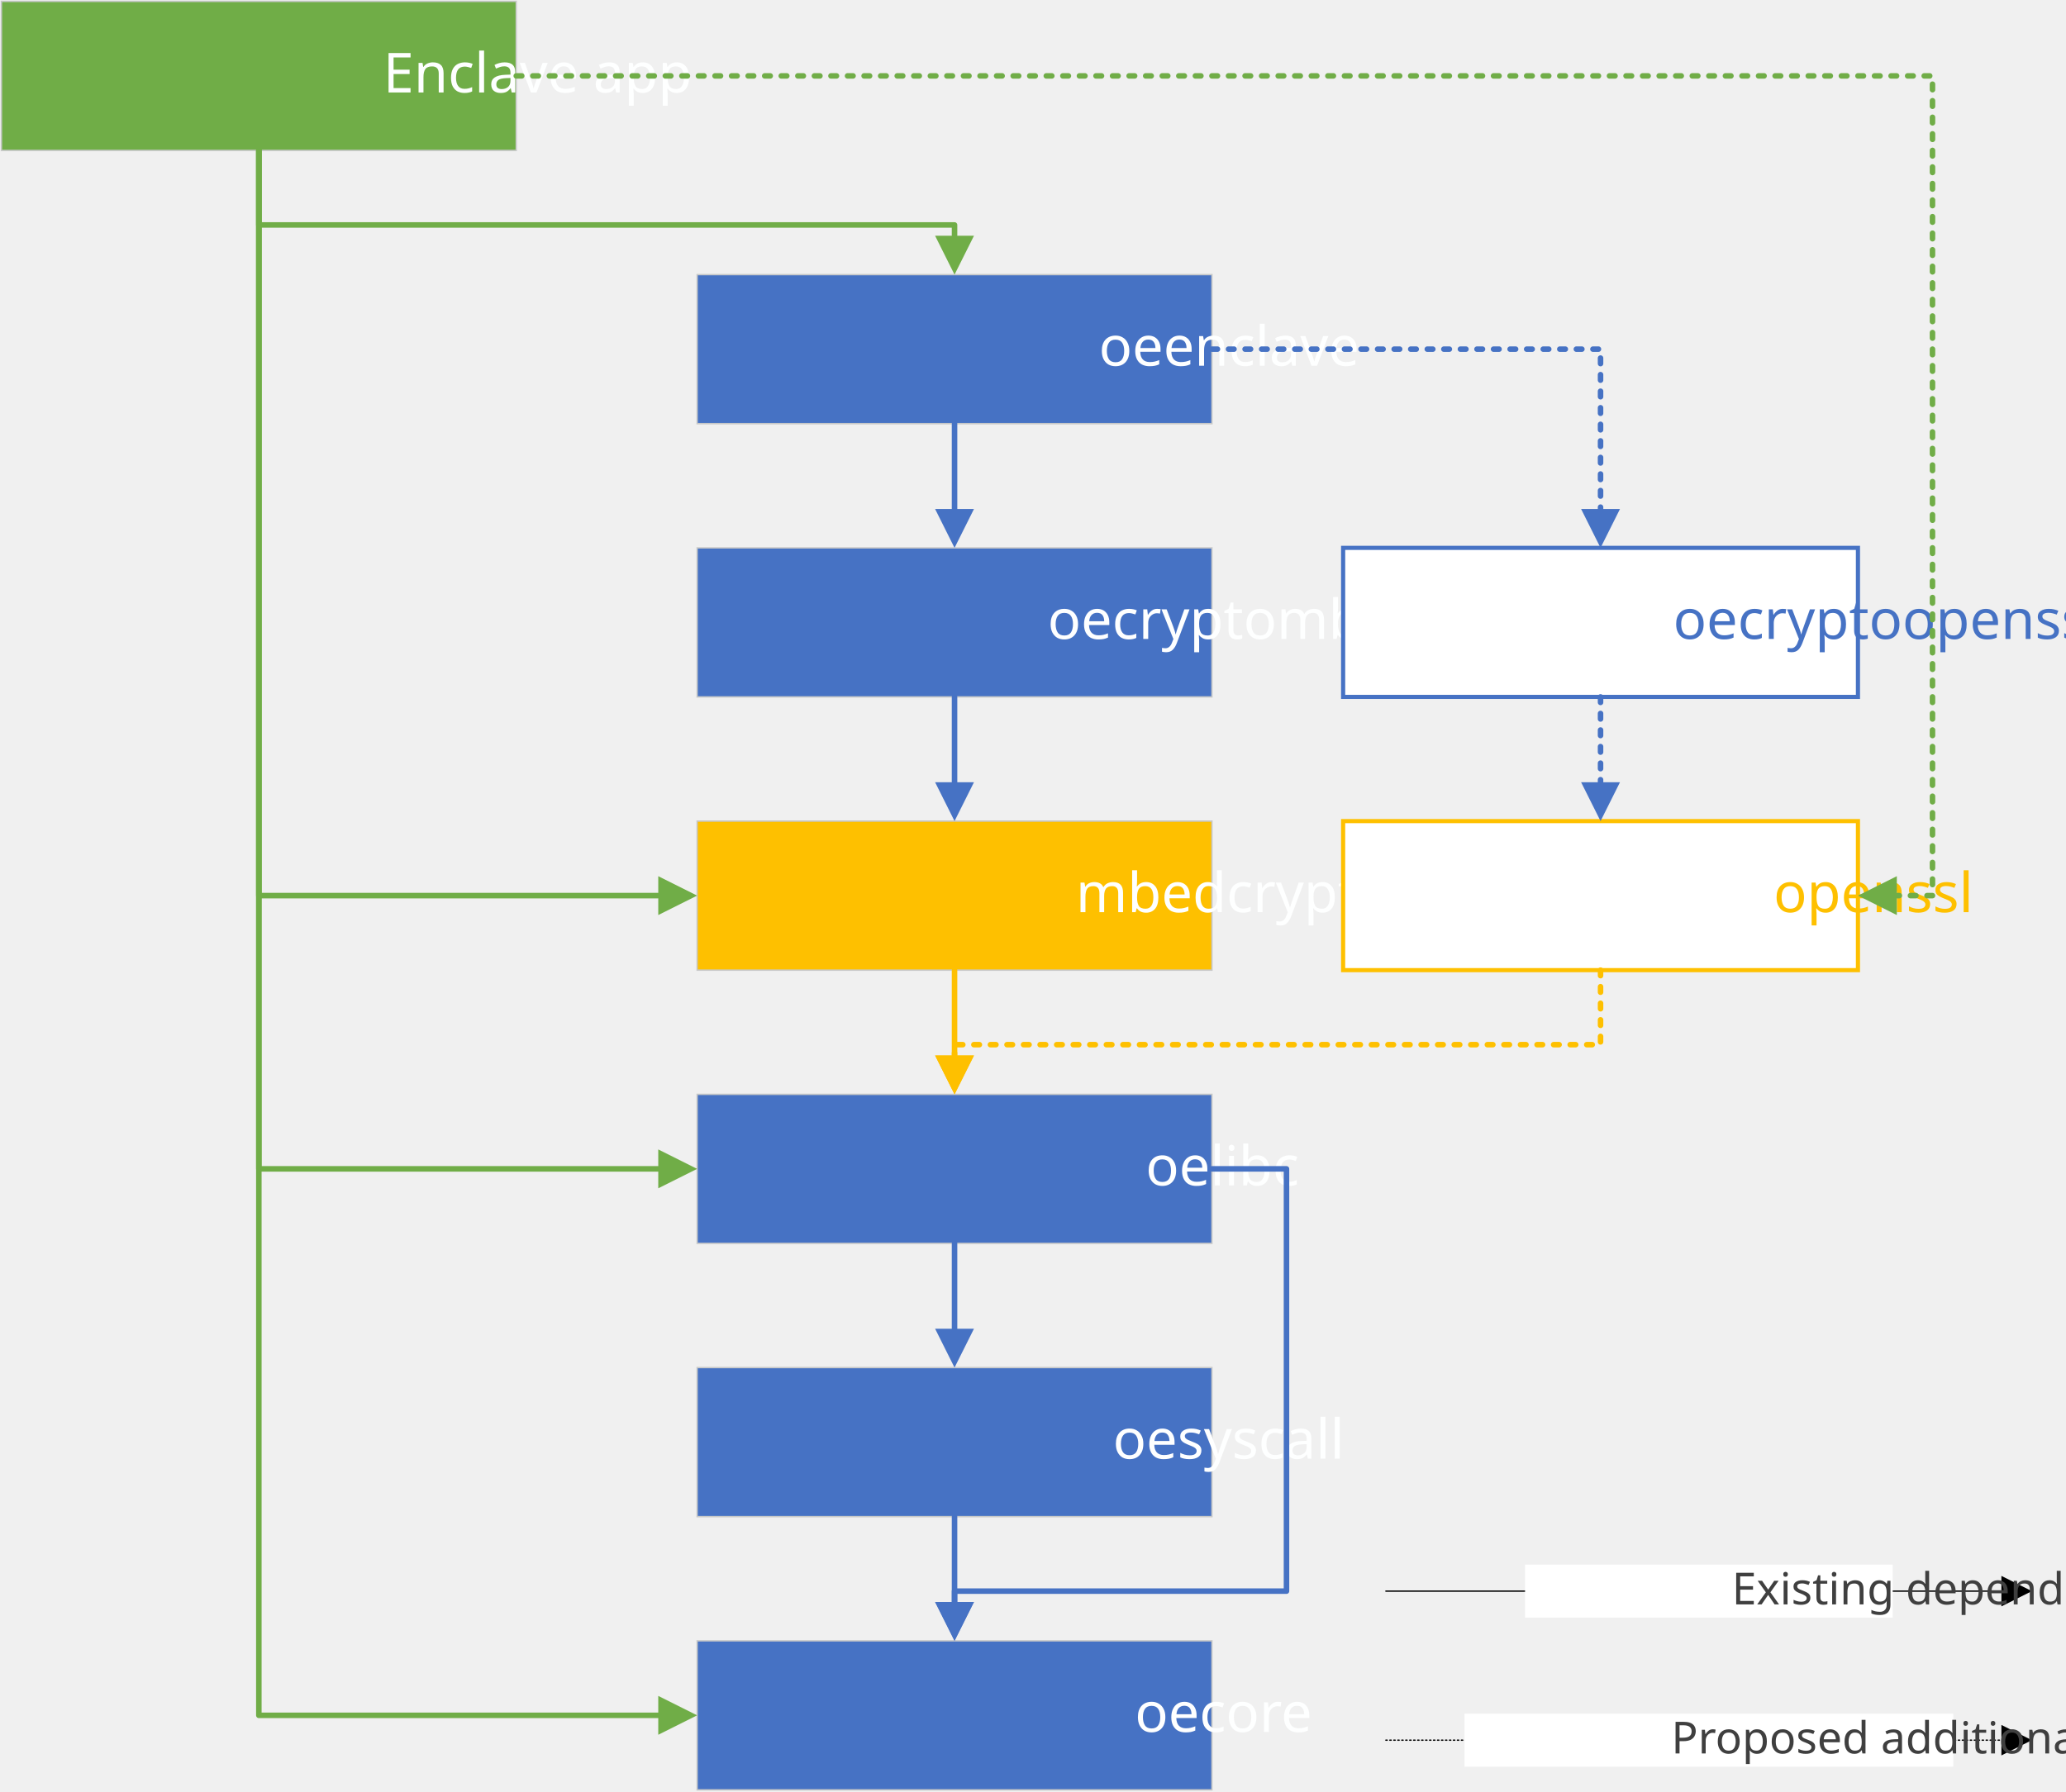
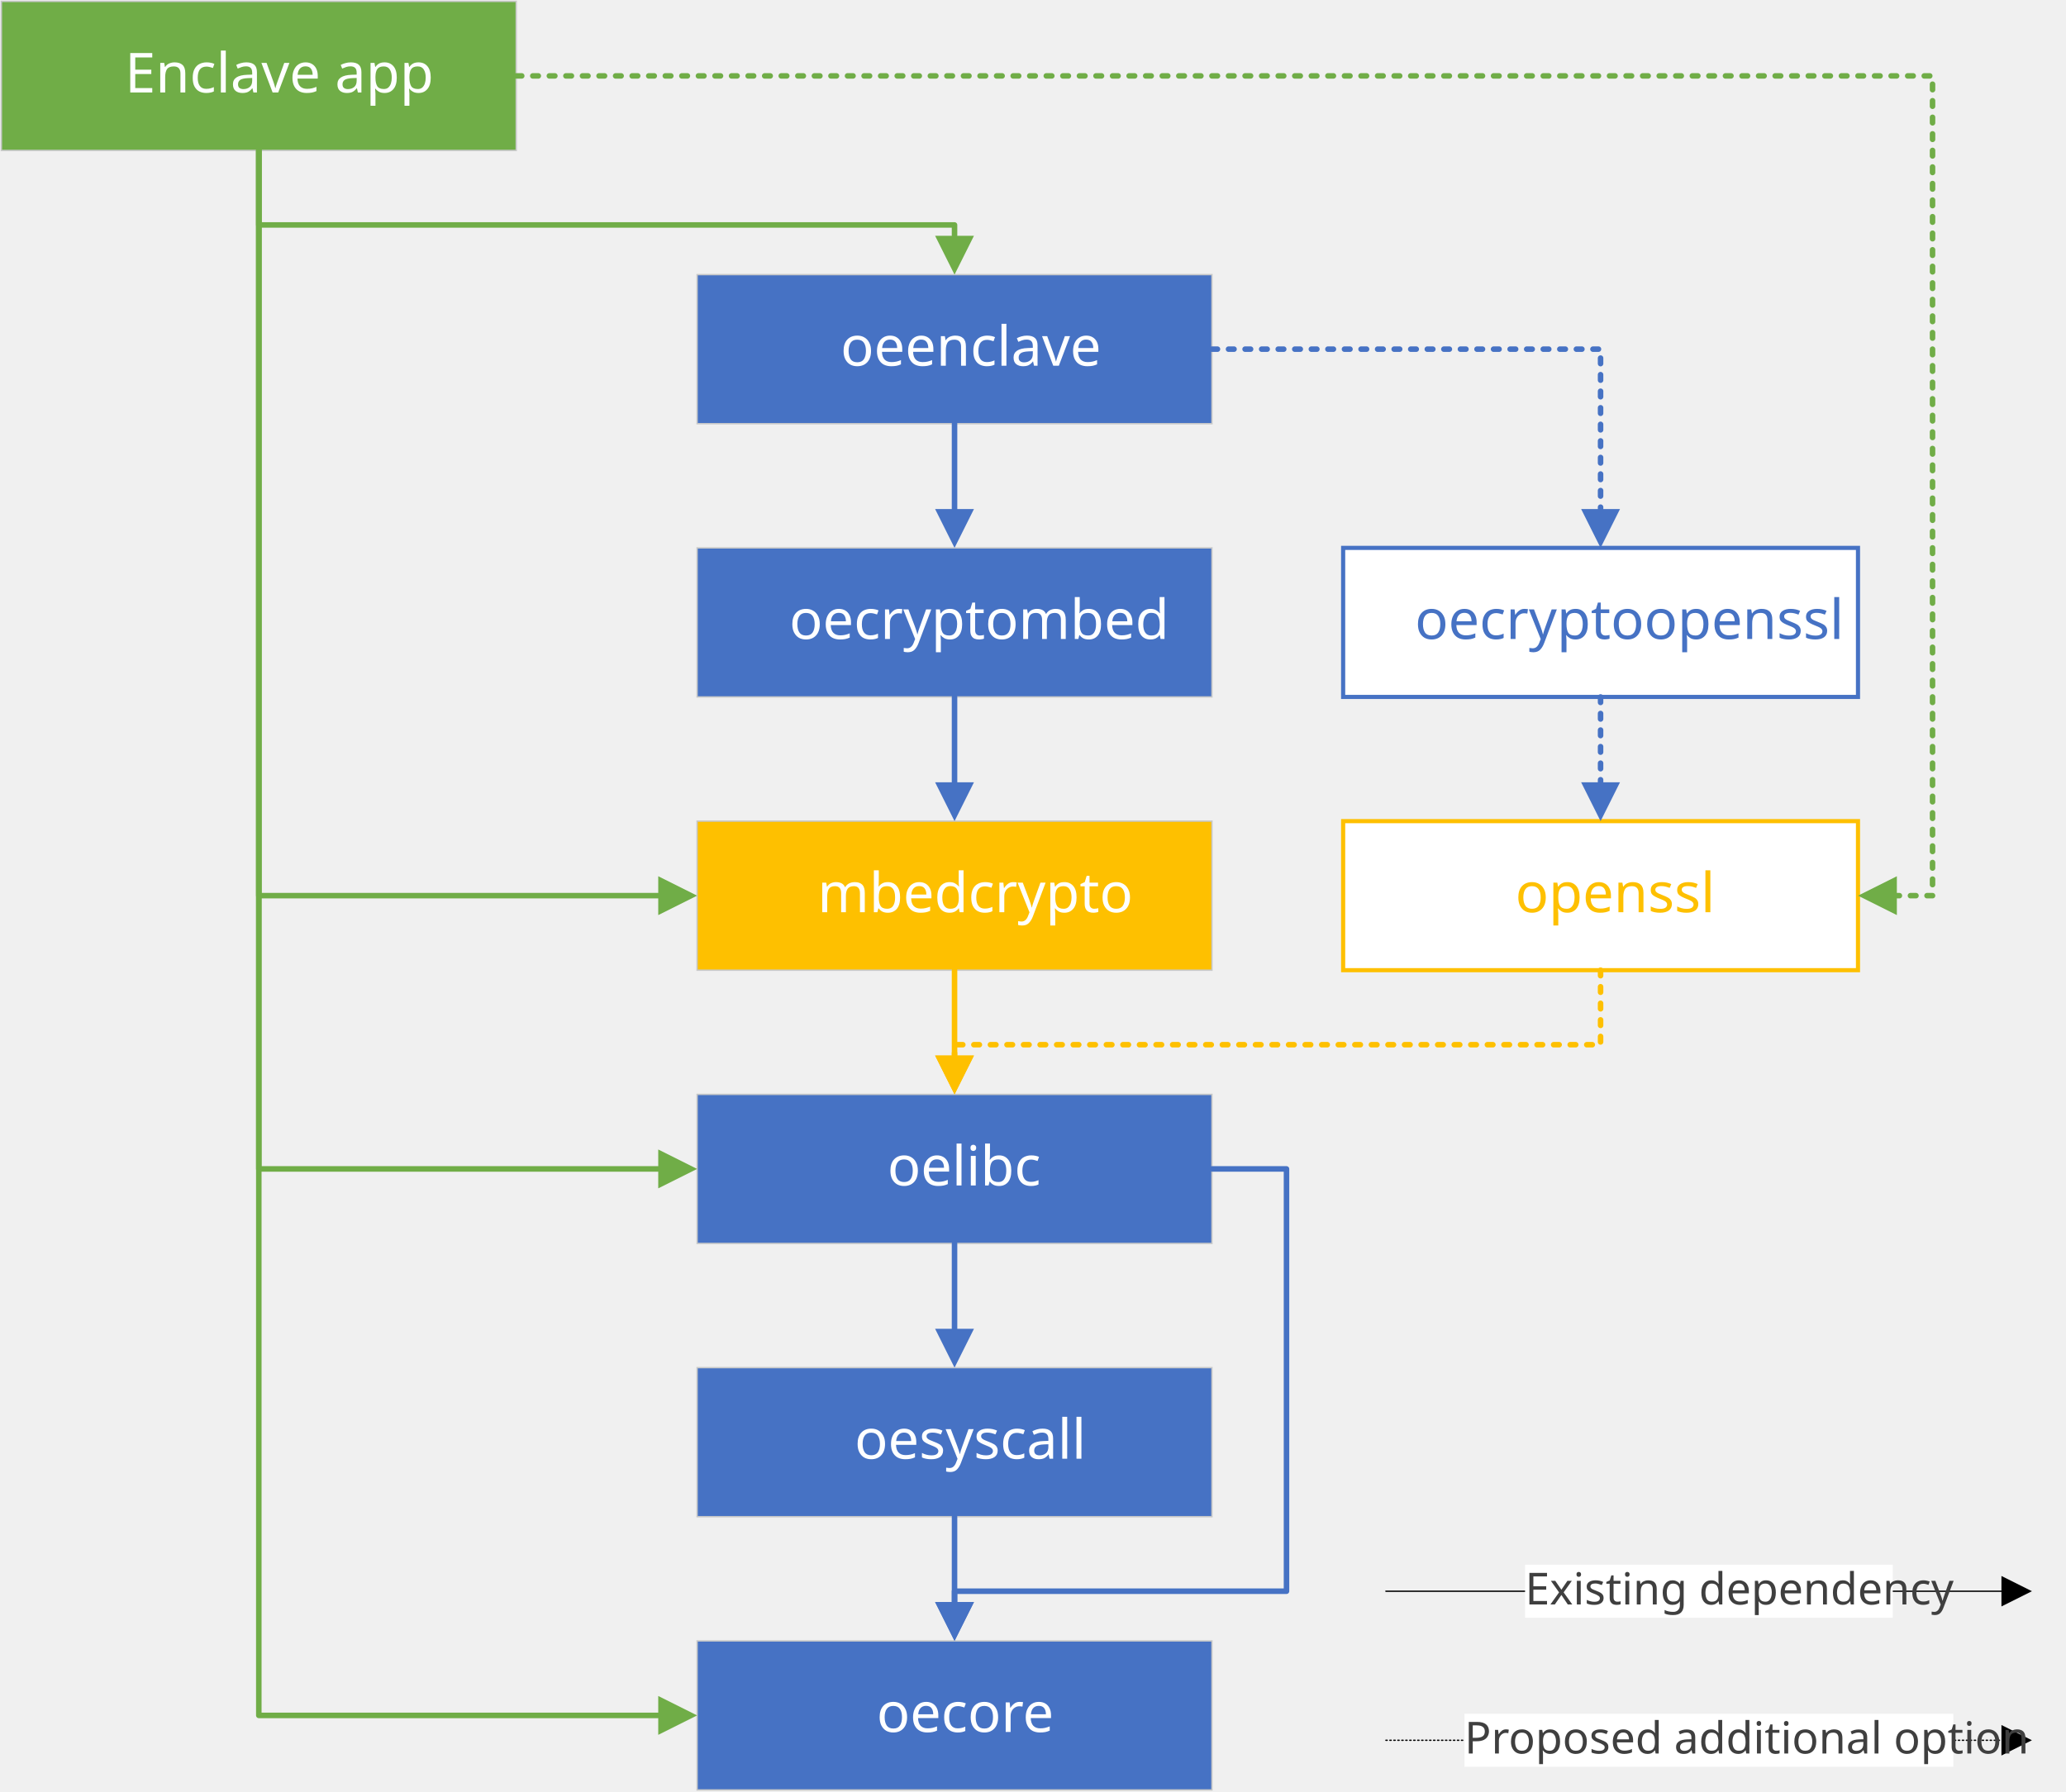
- <svg xmlns="http://www.w3.org/2000/svg" xmlns:ns1="http://schemas.microsoft.com/visio/2003/SVGExtensions/" xmlns:xlink="http://www.w3.org/1999/xlink" width="5.197in" height="4.507in" viewBox="0 0 374.161 324.5" xml:space="preserve" color-interpolation-filters="sRGB" class="st23">
-   <ns1:documentProperties ns1:langID="1033" ns1:viewMarkup="false" />
-   <style type="text/css">
- 	
- 		.st1 {fill:#70ad47;stroke:#c7c8c8;stroke-width:0.25}
- 		.st2 {fill:#feffff;font-family:Calibri;font-size:0.833em}
- 		.st3 {fill:#fec000;stroke:#c7c8c8;stroke-width:0.25}
- 		.st4 {fill:#ffffff;stroke:#fec000;stroke-width:0.75}
- 		.st5 {fill:#fec000;font-family:Calibri;font-size:0.833em}
- 		.st6 {fill:#4672c4;stroke:#c7c8c8;stroke-width:0.25}
- 		.st7 {fill:#ffffff;stroke:#4672c4;stroke-width:0.75}
- 		.st8 {fill:#4672c4;font-family:Calibri;font-size:0.833em}
- 		.st9 {marker-end:url(#mrkr4-33);stroke:#70ad47;stroke-linecap:round;stroke-linejoin:round;stroke-width:1}
- 		.st10 {fill:#70ad47;fill-opacity:1;stroke:#70ad47;stroke-opacity:1;stroke-width:0.284}
- 		.st11 {marker-end:url(#mrkr4-39);stroke:#4672c4;stroke-linecap:round;stroke-linejoin:round;stroke-width:1}
- 		.st12 {fill:#4672c4;fill-opacity:1;stroke:#4672c4;stroke-opacity:1;stroke-width:0.284}
- 		.st13 {marker-end:url(#mrkr4-39);stroke:#4672c4;stroke-dasharray:1,2;stroke-linecap:round;stroke-linejoin:round;stroke-width:1}
- 		.st14 {marker-end:url(#mrkr4-85);stroke:#fec000;stroke-dasharray:1,2;stroke-linecap:round;stroke-linejoin:round;stroke-width:1}
- 		.st15 {fill:#fec000;fill-opacity:1;stroke:#fec000;stroke-opacity:1;stroke-width:0.284}
- 		.st16 {marker-end:url(#mrkr4-85);stroke:#fec000;stroke-linecap:round;stroke-linejoin:round;stroke-width:1}
- 		.st17 {marker-end:url(#mrkr4-33);stroke:#70ad47;stroke-dasharray:1,2;stroke-linecap:round;stroke-linejoin:round;stroke-width:1}
- 		.st18 {marker-end:url(#mrkr4-106);stroke:#000000;stroke-linecap:round;stroke-linejoin:round;stroke-width:0.24}
- 		.st19 {fill:#000000;fill-opacity:1;stroke:#000000;stroke-opacity:1;stroke-width:0.087}
- 		.st20 {fill:#ffffff;stroke:none;stroke-linecap:butt;stroke-width:7.2}
- 		.st21 {fill:#3f3f3f;font-family:Calibri;font-size:0.667em}
- 		.st22 {marker-end:url(#mrkr4-106);stroke:#000000;stroke-dasharray:0.24,0.48;stroke-linecap:round;stroke-linejoin:round;stroke-width:0.24}
- 		.st23 {fill:none;fill-rule:evenodd;font-size:12px;overflow:visible;stroke-linecap:square;stroke-miterlimit:3}
- 	
- 	</style>
+ <svg xmlns="http://www.w3.org/2000/svg" xmlns:xlink="http://www.w3.org/1999/xlink" width="498.882" height="432.666" class="st23" color-interpolation-filters="sRGB" viewBox="0 0 374.161 324.5" xml:space="preserve">
+   <style type="text/css">.st1{fill:#70ad47;stroke:#c7c8c8;stroke-width:.25}.st2{fill:#feffff;font-family:Calibri;font-size:.833em}.st3{fill:#fec000;stroke:#c7c8c8;stroke-width:.25}.st4{fill:#fff;stroke:#fec000;stroke-width:.75}.st5{fill:#fec000;font-family:Calibri;font-size:.833em}.st6{fill:#4672c4;stroke:#c7c8c8;stroke-width:.25}.st7{fill:#fff;stroke:#4672c4;stroke-width:.75}.st8{fill:#4672c4;font-family:Calibri;font-size:.833em}.st10,.st9{stroke:#70ad47}.st9{marker-end:url(#mrkr4-33);stroke-linecap:round;stroke-linejoin:round;stroke-width:1}.st10{fill:#70ad47;fill-opacity:1;stroke-opacity:1;stroke-width:.284}.st11,.st12{stroke:#4672c4}.st11{marker-end:url(#mrkr4-39);stroke-linecap:round;stroke-linejoin:round;stroke-width:1}.st12{fill:#4672c4;fill-opacity:1;stroke-opacity:1;stroke-width:.284}.st13,.st14{stroke-dasharray:1,2;stroke-linecap:round;stroke-linejoin:round;stroke-width:1}.st13{marker-end:url(#mrkr4-39);stroke:#4672c4}.st14{marker-end:url(#mrkr4-85)}.st14,.st15,.st16{stroke:#fec000}.st15{fill:#fec000;fill-opacity:1;stroke-opacity:1;stroke-width:.284}.st16{marker-end:url(#mrkr4-85);stroke-width:1}.st16,.st17,.st18{stroke-linecap:round;stroke-linejoin:round}.st17{marker-end:url(#mrkr4-33);stroke:#70ad47;stroke-dasharray:1,2;stroke-width:1}.st18{marker-end:url(#mrkr4-106);stroke:#000;stroke-width:.24}.st19{fill:#000;fill-opacity:1;stroke:#000;stroke-opacity:1;stroke-width:.087}.st20{fill:#fff;stroke:none;stroke-linecap:butt;stroke-width:7.2}.st21{fill:#3f3f3f;font-family:Calibri;font-size:.667em}.st22{marker-end:url(#mrkr4-106);stroke:#000;stroke-dasharray:.24,.48;stroke-linecap:round;stroke-linejoin:round;stroke-width:.24}.st23{fill:none;fill-rule:evenodd;font-size:12px;overflow:visible;stroke-linecap:square;stroke-miterlimit:3}</style>
  <defs id="Markers">
    <g id="lend4">
-       <path d="M 2 1 L 0 0 L 2 -1 L 2 1 " style="stroke:none" />
+       <path d="M 2 1 L 0 0 L 2 -1 L 2 1" style="stroke:none" />
    </g>
-     <marker id="mrkr4-33" class="st10" ns1:arrowType="4" ns1:arrowSize="2" ns1:setback="7.04" refX="-7.04" orient="auto" markerUnits="strokeWidth" overflow="visible">
-       <use xlink:href="#lend4" transform="scale(-3.52,-3.52) " />
+     <marker id="mrkr4-33" class="st10" markerUnits="strokeWidth" orient="auto" overflow="visible" refX="-7.04">
+       <use transform="scale(-3.52,-3.52)" xlink:href="#lend4" />
    </marker>
-     <marker id="mrkr4-39" class="st12" ns1:arrowType="4" ns1:arrowSize="2" ns1:setback="7.04" refX="-7.04" orient="auto" markerUnits="strokeWidth" overflow="visible">
-       <use xlink:href="#lend4" transform="scale(-3.52,-3.52) " />
+     <marker id="mrkr4-39" class="st12" markerUnits="strokeWidth" orient="auto" overflow="visible" refX="-7.04">
+       <use transform="scale(-3.52,-3.52)" xlink:href="#lend4" />
    </marker>
-     <marker id="mrkr4-85" class="st15" ns1:arrowType="4" ns1:arrowSize="2" ns1:setback="7.04" refX="-7.04" orient="auto" markerUnits="strokeWidth" overflow="visible">
-       <use xlink:href="#lend4" transform="scale(-3.52,-3.52) " />
+     <marker id="mrkr4-85" class="st15" markerUnits="strokeWidth" orient="auto" overflow="visible" refX="-7.04">
+       <use transform="scale(-3.52,-3.52)" xlink:href="#lend4" />
    </marker>
-     <marker id="mrkr4-106" class="st19" ns1:arrowType="4" ns1:arrowSize="2" ns1:setback="23.0021" refX="-23.002" orient="auto" markerUnits="strokeWidth" overflow="visible">
-       <use xlink:href="#lend4" transform="scale(-11.50105,-11.50105) " />
+     <marker id="mrkr4-106" class="st19" markerUnits="strokeWidth" orient="auto" overflow="visible" refX="-23.002">
+       <use transform="scale(-11.50105,-11.50105)" xlink:href="#lend4" />
    </marker>
  </defs>
-   <g ns1:mID="0" ns1:index="1" ns1:groupContext="foregroundPage">
-     <ns1:pageProperties ns1:drawingScale="1" ns1:pageScale="1" ns1:drawingUnits="19" ns1:shadowOffsetX="9" ns1:shadowOffsetY="-9" />
-     <ns1:layer ns1:name="Connector" ns1:index="0" />
-     <g id="shape63-1" ns1:mID="63" ns1:groupContext="shape" transform="translate(0.25,-297.25)">
-       <ns1:userDefs>
-         <ns1:ud ns1:nameU="visVersion" ns1:val="VT0(15):26" />
-       </ns1:userDefs>
-       <ns1:textBlock ns1:margins="rect(4,4,4,4)" />
-       <ns1:textRect cx="46.62" cy="311" width="93.24" height="27" />
-       <rect x="0" y="297.5" width="93.24" height="27" class="st1" />
-       <text x="22.37" y="314" class="st2" ns1:langID="1033">
-         <ns1:paragraph ns1:horizAlign="1" />
-         <ns1:tabList />Enclave app</text>
+   <g>
+     <g id="shape63-1" transform="translate(0.25,-297.25)">
+       <rect width="93.24" height="27" x="0" y="297.5" class="st1" />
+       <text x="22.37" y="314" class="st2">Enclave app</text>
    </g>
-     <g id="shape106-4" ns1:mID="106" ns1:groupContext="shape" transform="translate(126.25,-148.75)">
-       <ns1:userDefs>
-         <ns1:ud ns1:nameU="visVersion" ns1:val="VT0(15):26" />
-       </ns1:userDefs>
-       <ns1:textBlock ns1:margins="rect(4,4,4,4)" />
-       <ns1:textRect cx="46.62" cy="311" width="93.24" height="27" />
-       <rect x="0" y="297.5" width="93.24" height="27" class="st3" />
-       <text x="21.82" y="314" class="st2" ns1:langID="1033">
-         <ns1:paragraph ns1:horizAlign="1" />
-         <ns1:tabList />mbedcrypto</text>
+     <g id="shape106-4" transform="translate(126.25,-148.75)">
+       <rect width="93.24" height="27" x="0" y="297.5" class="st3" />
+       <text x="21.82" y="314" class="st2">mbedcrypto</text>
    </g>
-     <g id="shape107-7" ns1:mID="107" ns1:groupContext="shape" transform="translate(243.25,-148.75)">
-       <ns1:userDefs>
-         <ns1:ud ns1:nameU="visVersion" ns1:val="VT0(15):26" />
-       </ns1:userDefs>
-       <ns1:textBlock ns1:margins="rect(4,4,4,4)" />
-       <ns1:textRect cx="46.62" cy="311" width="93.24" height="27" />
-       <rect x="0" y="297.5" width="93.24" height="27" class="st4" />
-       <text x="31.18" y="314" class="st5" ns1:langID="1033">
-         <ns1:paragraph ns1:horizAlign="1" />
-         <ns1:tabList />openssl</text>
+     <g id="shape107-7" transform="translate(243.25,-148.75)">
+       <rect width="93.24" height="27" x="0" y="297.5" class="st4" />
+       <text x="31.18" y="314" class="st5">openssl</text>
    </g>
-     <g id="shape109-10" ns1:mID="109" ns1:groupContext="shape" transform="translate(126.25,-198.25)">
-       <ns1:userDefs>
-         <ns1:ud ns1:nameU="visVersion" ns1:val="VT0(15):26" />
-       </ns1:userDefs>
-       <ns1:textBlock ns1:margins="rect(4,4,4,4)" />
-       <ns1:textRect cx="46.62" cy="311" width="93.24" height="27" />
-       <rect x="0" y="297.5" width="93.24" height="27" class="st6" />
-       <text x="16.7" y="314" class="st2" ns1:langID="1033">
-         <ns1:paragraph ns1:horizAlign="1" />
-         <ns1:tabList />oecryptombed</text>
+     <g id="shape109-10" transform="translate(126.25,-198.25)">
+       <rect width="93.24" height="27" x="0" y="297.5" class="st6" />
+       <text x="16.7" y="314" class="st2">oecryptombed</text>
    </g>
-     <g id="shape110-13" ns1:mID="110" ns1:groupContext="shape" transform="translate(243.25,-198.25)">
-       <ns1:userDefs>
-         <ns1:ud ns1:nameU="visVersion" ns1:val="VT0(15):26" />
-       </ns1:userDefs>
-       <ns1:textBlock ns1:margins="rect(4,4,4,4)" />
-       <ns1:textRect cx="46.62" cy="311" width="93.24" height="27" />
-       <rect x="0" y="297.5" width="93.24" height="27" class="st7" />
-       <text x="13" y="314" class="st8" ns1:langID="1033">
-         <ns1:paragraph ns1:horizAlign="1" />
-         <ns1:tabList />oecryptoopenssl</text>
+     <g id="shape110-13" transform="translate(243.25,-198.25)">
+       <rect width="93.24" height="27" x="0" y="297.5" class="st7" />
+       <text x="13" y="314" class="st8">oecryptoopenssl</text>
    </g>
-     <g id="shape111-16" ns1:mID="111" ns1:groupContext="shape" transform="translate(126.25,-247.75)">
-       <ns1:userDefs>
-         <ns1:ud ns1:nameU="visVersion" ns1:val="VT0(15):26" />
-       </ns1:userDefs>
-       <ns1:textBlock ns1:margins="rect(4,4,4,4)" />
-       <ns1:textRect cx="46.62" cy="311" width="93.24" height="27" />
-       <rect x="0" y="297.5" width="93.24" height="27" class="st6" />
-       <text x="25.98" y="314" class="st2" ns1:langID="1033">
-         <ns1:paragraph ns1:horizAlign="1" />
-         <ns1:tabList />oeenclave</text>
+     <g id="shape111-16" transform="translate(126.25,-247.75)">
+       <rect width="93.24" height="27" x="0" y="297.5" class="st6" />
+       <text x="25.98" y="314" class="st2">oeenclave</text>
    </g>
-     <g id="shape112-19" ns1:mID="112" ns1:groupContext="shape" transform="translate(126.25,-99.25)">
-       <ns1:userDefs>
-         <ns1:ud ns1:nameU="visVersion" ns1:val="VT0(15):26" />
-       </ns1:userDefs>
-       <ns1:textBlock ns1:margins="rect(4,4,4,4)" />
-       <ns1:textRect cx="46.62" cy="311" width="93.24" height="27" />
-       <rect x="0" y="297.5" width="93.24" height="27" class="st6" />
-       <text x="34.46" y="314" class="st2" ns1:langID="1033">
-         <ns1:paragraph ns1:horizAlign="1" />
-         <ns1:tabList />oelibc</text>
+     <g id="shape112-19" transform="translate(126.25,-99.25)">
+       <rect width="93.24" height="27" x="0" y="297.5" class="st6" />
+       <text x="34.46" y="314" class="st2">oelibc</text>
    </g>
-     <g id="shape113-22" ns1:mID="113" ns1:groupContext="shape" transform="translate(126.25,-49.75)">
-       <ns1:userDefs>
-         <ns1:ud ns1:nameU="visVersion" ns1:val="VT0(15):26" />
-       </ns1:userDefs>
-       <ns1:textBlock ns1:margins="rect(4,4,4,4)" />
-       <ns1:textRect cx="46.62" cy="311" width="93.24" height="27" />
-       <rect x="0" y="297.5" width="93.24" height="27" class="st6" />
-       <text x="28.52" y="314" class="st2" ns1:langID="1033">
-         <ns1:paragraph ns1:horizAlign="1" />
-         <ns1:tabList />oesyscall</text>
+     <g id="shape113-22" transform="translate(126.25,-49.75)">
+       <rect width="93.24" height="27" x="0" y="297.5" class="st6" />
+       <text x="28.52" y="314" class="st2">oesyscall</text>
    </g>
-     <g id="shape114-25" ns1:mID="114" ns1:groupContext="shape" transform="translate(126.25,-0.25)">
-       <ns1:userDefs>
-         <ns1:ud ns1:nameU="visVersion" ns1:val="VT0(15):26" />
-       </ns1:userDefs>
-       <ns1:textBlock ns1:margins="rect(4,4,4,4)" />
-       <ns1:textRect cx="46.62" cy="311" width="93.24" height="27" />
-       <rect x="0" y="297.5" width="93.24" height="27" class="st6" />
-       <text x="32.51" y="314" class="st2" ns1:langID="1033">
-         <ns1:paragraph ns1:horizAlign="1" />
-         <ns1:tabList />oecore</text>
+     <g id="shape114-25" transform="translate(126.25,-0.25)">
+       <rect width="93.24" height="27" x="0" y="297.5" class="st6" />
+       <text x="32.51" y="314" class="st2">oecore</text>
    </g>
-     <g id="shape115-28" ns1:mID="115" ns1:groupContext="shape" ns1:layerMember="0" transform="translate(46.87,-297.25)">
-       <ns1:userDefs>
-         <ns1:ud ns1:nameU="visVersion" ns1:val="VT0(15):26" />
-       </ns1:userDefs>
+     <g id="shape115-28" transform="translate(46.87,-297.25)">
      <path d="M0 324.5 L0 338 L126 338 L126 339.96" class="st9" />
    </g>
-     <g id="shape117-34" ns1:mID="117" ns1:groupContext="shape" ns1:layerMember="0" transform="translate(163.87,-247.75)">
-       <ns1:userDefs>
-         <ns1:ud ns1:nameU="visVersion" ns1:val="VT0(15):26" />
-       </ns1:userDefs>
+     <g id="shape117-34" transform="translate(163.87,-247.75)">
      <path d="M9 324.5 L9 339.96" class="st11" />
    </g>
-     <g id="shape163-40" ns1:mID="163" ns1:groupContext="shape" ns1:layerMember="0" transform="translate(46.87,-297.25)">
-       <ns1:userDefs>
-         <ns1:ud ns1:nameU="visVersion" ns1:val="VT0(15):26" />
-       </ns1:userDefs>
+     <g id="shape163-40" transform="translate(46.87,-297.25)">
      <path d="M0 324.5 L0 459.5 L72.34 459.5" class="st9" />
    </g>
-     <g id="shape164-45" ns1:mID="164" ns1:groupContext="shape" ns1:layerMember="0" transform="translate(46.87,-297.25)">
-       <ns1:userDefs>
-         <ns1:ud ns1:nameU="visVersion" ns1:val="VT0(15):26" />
-       </ns1:userDefs>
+     <g id="shape164-45" transform="translate(46.87,-297.25)">
      <path d="M0 324.5 L0 509 L72.34 509" class="st9" />
    </g>
-     <g id="shape165-50" ns1:mID="165" ns1:groupContext="shape" ns1:layerMember="0" transform="translate(46.87,-297.25)">
-       <ns1:userDefs>
-         <ns1:ud ns1:nameU="visVersion" ns1:val="VT0(15):26" />
-       </ns1:userDefs>
+     <g id="shape165-50" transform="translate(46.87,-297.25)">
      <path d="M0 324.5 L0 608 L72.34 608" class="st9" />
    </g>
-     <g id="shape166-55" ns1:mID="166" ns1:groupContext="shape" ns1:layerMember="0" transform="translate(163.87,-198.25)">
-       <ns1:userDefs>
-         <ns1:ud ns1:nameU="visVersion" ns1:val="VT0(15):26" />
-       </ns1:userDefs>
+     <g id="shape166-55" transform="translate(163.87,-198.25)">
      <path d="M9 324.5 L9 339.96" class="st11" />
    </g>
-     <g id="shape167-60" ns1:mID="167" ns1:groupContext="shape" ns1:layerMember="0" transform="translate(219.49,-112.75)">
-       <ns1:userDefs>
-         <ns1:ud ns1:nameU="visVersion" ns1:val="VT0(15):26" />
-       </ns1:userDefs>
+     <g id="shape167-60" transform="translate(219.49,-112.75)">
      <path d="M0 324.5 L13.5 324.5 L13.5 401 L-46.62 401 L-46.62 402.96" class="st11" />
    </g>
-     <g id="shape168-65" ns1:mID="168" ns1:groupContext="shape" ns1:layerMember="0" transform="translate(163.87,-99.25)">
-       <ns1:userDefs>
-         <ns1:ud ns1:nameU="visVersion" ns1:val="VT0(15):26" />
-       </ns1:userDefs>
+     <g id="shape168-65" transform="translate(163.87,-99.25)">
      <path d="M9 324.5 L9 339.96" class="st11" />
    </g>
-     <g id="shape169-70" ns1:mID="169" ns1:groupContext="shape" ns1:layerMember="0" transform="translate(163.87,-49.75)">
-       <ns1:userDefs>
-         <ns1:ud ns1:nameU="visVersion" ns1:val="VT0(15):26" />
-       </ns1:userDefs>
+     <g id="shape169-70" transform="translate(163.87,-49.75)">
      <path d="M9 324.5 L9 339.96" class="st11" />
    </g>
-     <g id="shape170-75" ns1:mID="170" ns1:groupContext="shape" ns1:layerMember="0" transform="translate(219.49,-261.25)">
-       <ns1:userDefs>
-         <ns1:ud ns1:nameU="visVersion" ns1:val="VT0(15):26" />
-       </ns1:userDefs>
+     <g id="shape170-75" transform="translate(219.49,-261.25)">
      <path d="M0 324.5 L70.38 324.5 L70.38 353.46" class="st13" />
    </g>
-     <g id="shape171-80" ns1:mID="171" ns1:groupContext="shape" ns1:layerMember="0" transform="translate(289.87,-148.75)">
-       <ns1:userDefs>
-         <ns1:ud ns1:nameU="visVersion" ns1:val="VT0(15):26" />
-       </ns1:userDefs>
+     <g id="shape171-80" transform="translate(289.87,-148.75)">
      <path d="M0 324.5 L0 338 L-117 338 L-117 339.96" class="st14" />
    </g>
-     <g id="shape172-86" ns1:mID="172" ns1:groupContext="shape" ns1:layerMember="0" transform="translate(163.87,-148.75)">
-       <ns1:userDefs>
-         <ns1:ud ns1:nameU="visVersion" ns1:val="VT0(15):26" />
-       </ns1:userDefs>
+     <g id="shape172-86" transform="translate(163.87,-148.75)">
      <path d="M9 324.5 L9 339.96" class="st16" />
    </g>
-     <g id="shape173-91" ns1:mID="173" ns1:groupContext="shape" ns1:layerMember="0" transform="translate(280.87,-198.25)">
-       <ns1:userDefs>
-         <ns1:ud ns1:nameU="visVersion" ns1:val="VT0(15):26" />
-       </ns1:userDefs>
+     <g id="shape173-91" transform="translate(280.87,-198.25)">
      <path d="M9 324.5 L9 339.96" class="st13" />
    </g>
-     <g id="shape174-96" ns1:mID="174" ns1:groupContext="shape" ns1:layerMember="0" transform="translate(93.49,-310.75)">
-       <ns1:userDefs>
-         <ns1:ud ns1:nameU="visVersion" ns1:val="VT0(15):26" />
-       </ns1:userDefs>
+     <g id="shape174-96" transform="translate(93.49,-310.75)">
      <path d="M0 324.5 L256.5 324.5 L256.5 473 L250.04 473" class="st17" />
    </g>
-     <g id="shape1003-101" ns1:mID="1003" ns1:groupContext="shape" ns1:layerMember="0" transform="translate(250.99,-36.25)">
-       <ns1:userDefs>
-         <ns1:ud ns1:nameU="visVersion" ns1:val="VT0(15):26" />
-       </ns1:userDefs>
-       <ns1:textBlock ns1:margins="rect(4,4,4,4)" />
-       <ns1:textRect cx="58.5" cy="324.5" width="76.41" height="17.604" />
+     <g id="shape1003-101" transform="translate(250.99,-36.25)">
      <path d="M0 324.5 L111.48 324.5" class="st18" />
-       <rect ns1:rectContext="textBkgnd" x="25.206" y="319.7" width="66.589" height="9.6" class="st20" />
-       <text x="25.21" y="326.9" class="st21" ns1:langID="1033">
-         <ns1:paragraph ns1:horizAlign="1" />
-         <ns1:tabList />Existing dependency</text>
+       <rect width="66.589" height="9.6" x="25.206" y="319.7" class="st20" />
+       <text x="25.21" y="326.9" class="st21">Existing dependency</text>
    </g>
-     <g id="shape1004-109" ns1:mID="1004" ns1:groupContext="shape" ns1:layerMember="0" transform="translate(250.99,-9.25)">
-       <ns1:userDefs>
-         <ns1:ud ns1:nameU="visVersion" ns1:val="VT0(15):26" />
-       </ns1:userDefs>
-       <ns1:textBlock ns1:margins="rect(4,4,4,4)" />
-       <ns1:textRect cx="58.5" cy="324.5" width="98.35" height="17.604" />
+     <g id="shape1004-109" transform="translate(250.99,-9.25)">
      <path d="M0 324.5 L111.48 324.5" class="st22" />
-       <rect ns1:rectContext="textBkgnd" x="14.235" y="319.7" width="88.53" height="9.6" class="st20" />
-       <text x="14.23" y="326.9" class="st21" ns1:langID="1033">
-         <ns1:paragraph ns1:horizAlign="1" />
-         <ns1:tabList />Proposed additional option</text>
+       <rect width="88.53" height="9.6" x="14.235" y="319.7" class="st20" />
+       <text x="14.23" y="326.9" class="st21">Proposed additional option</text>
    </g>
  </g>
</svg>
